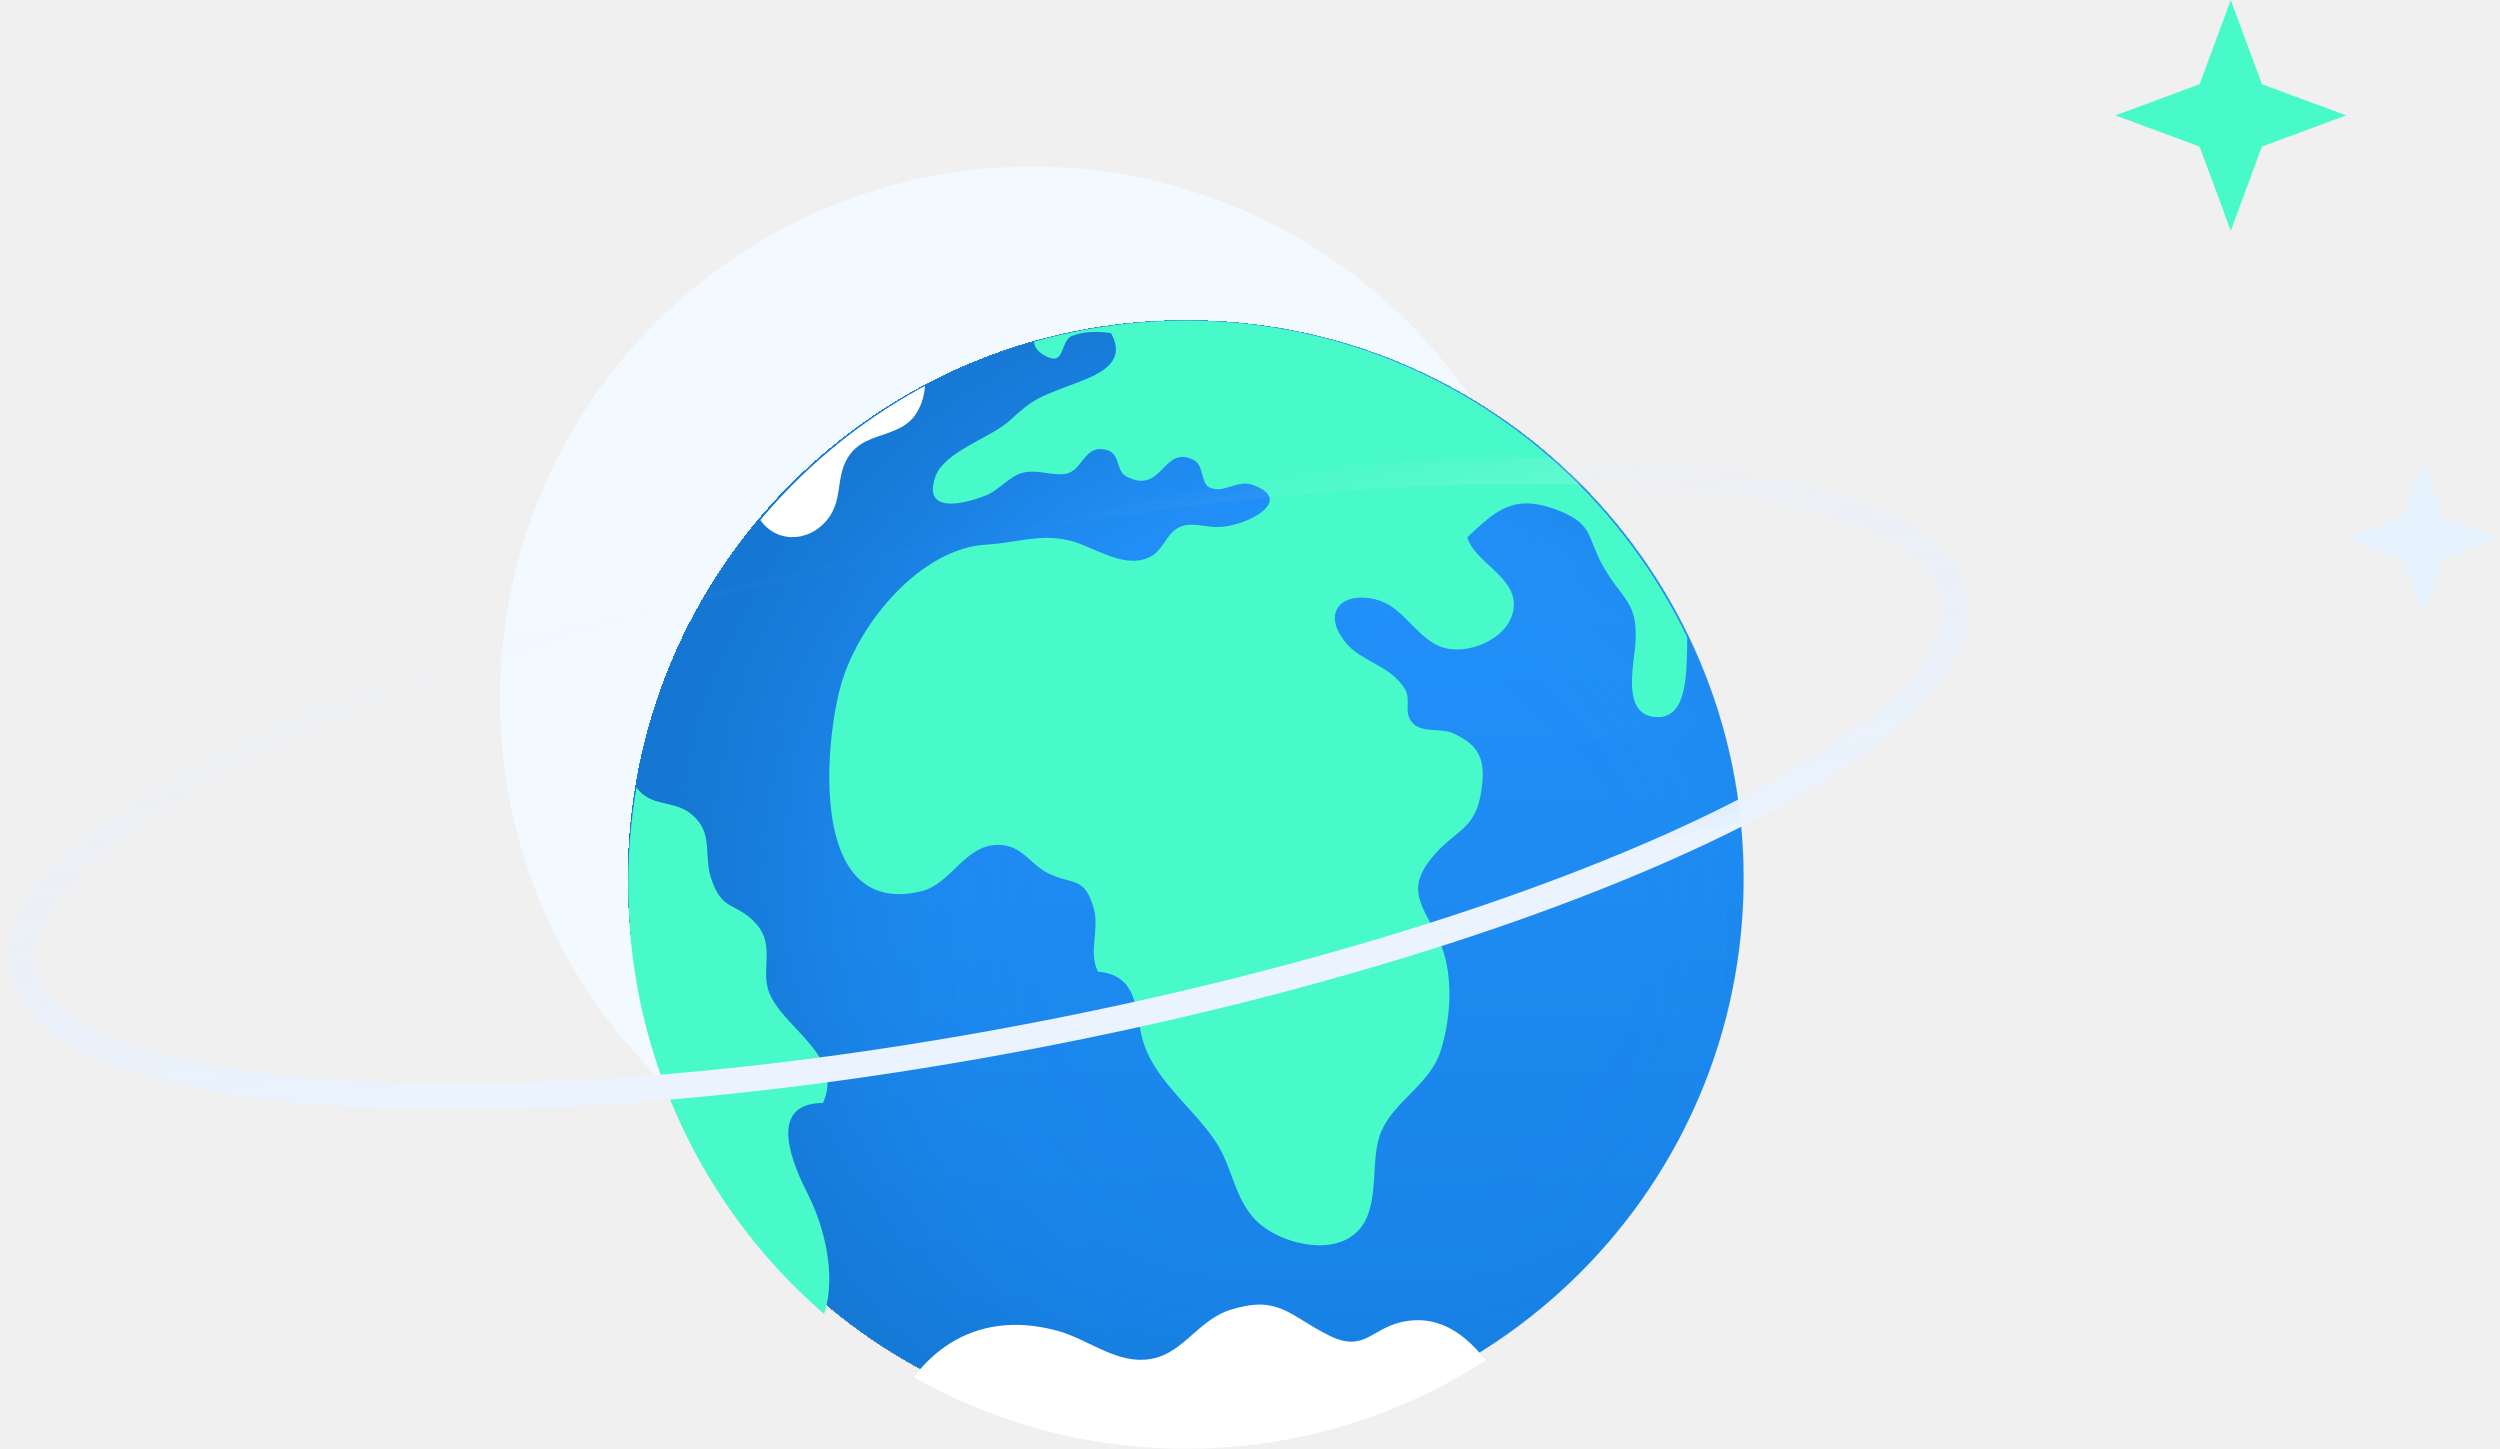
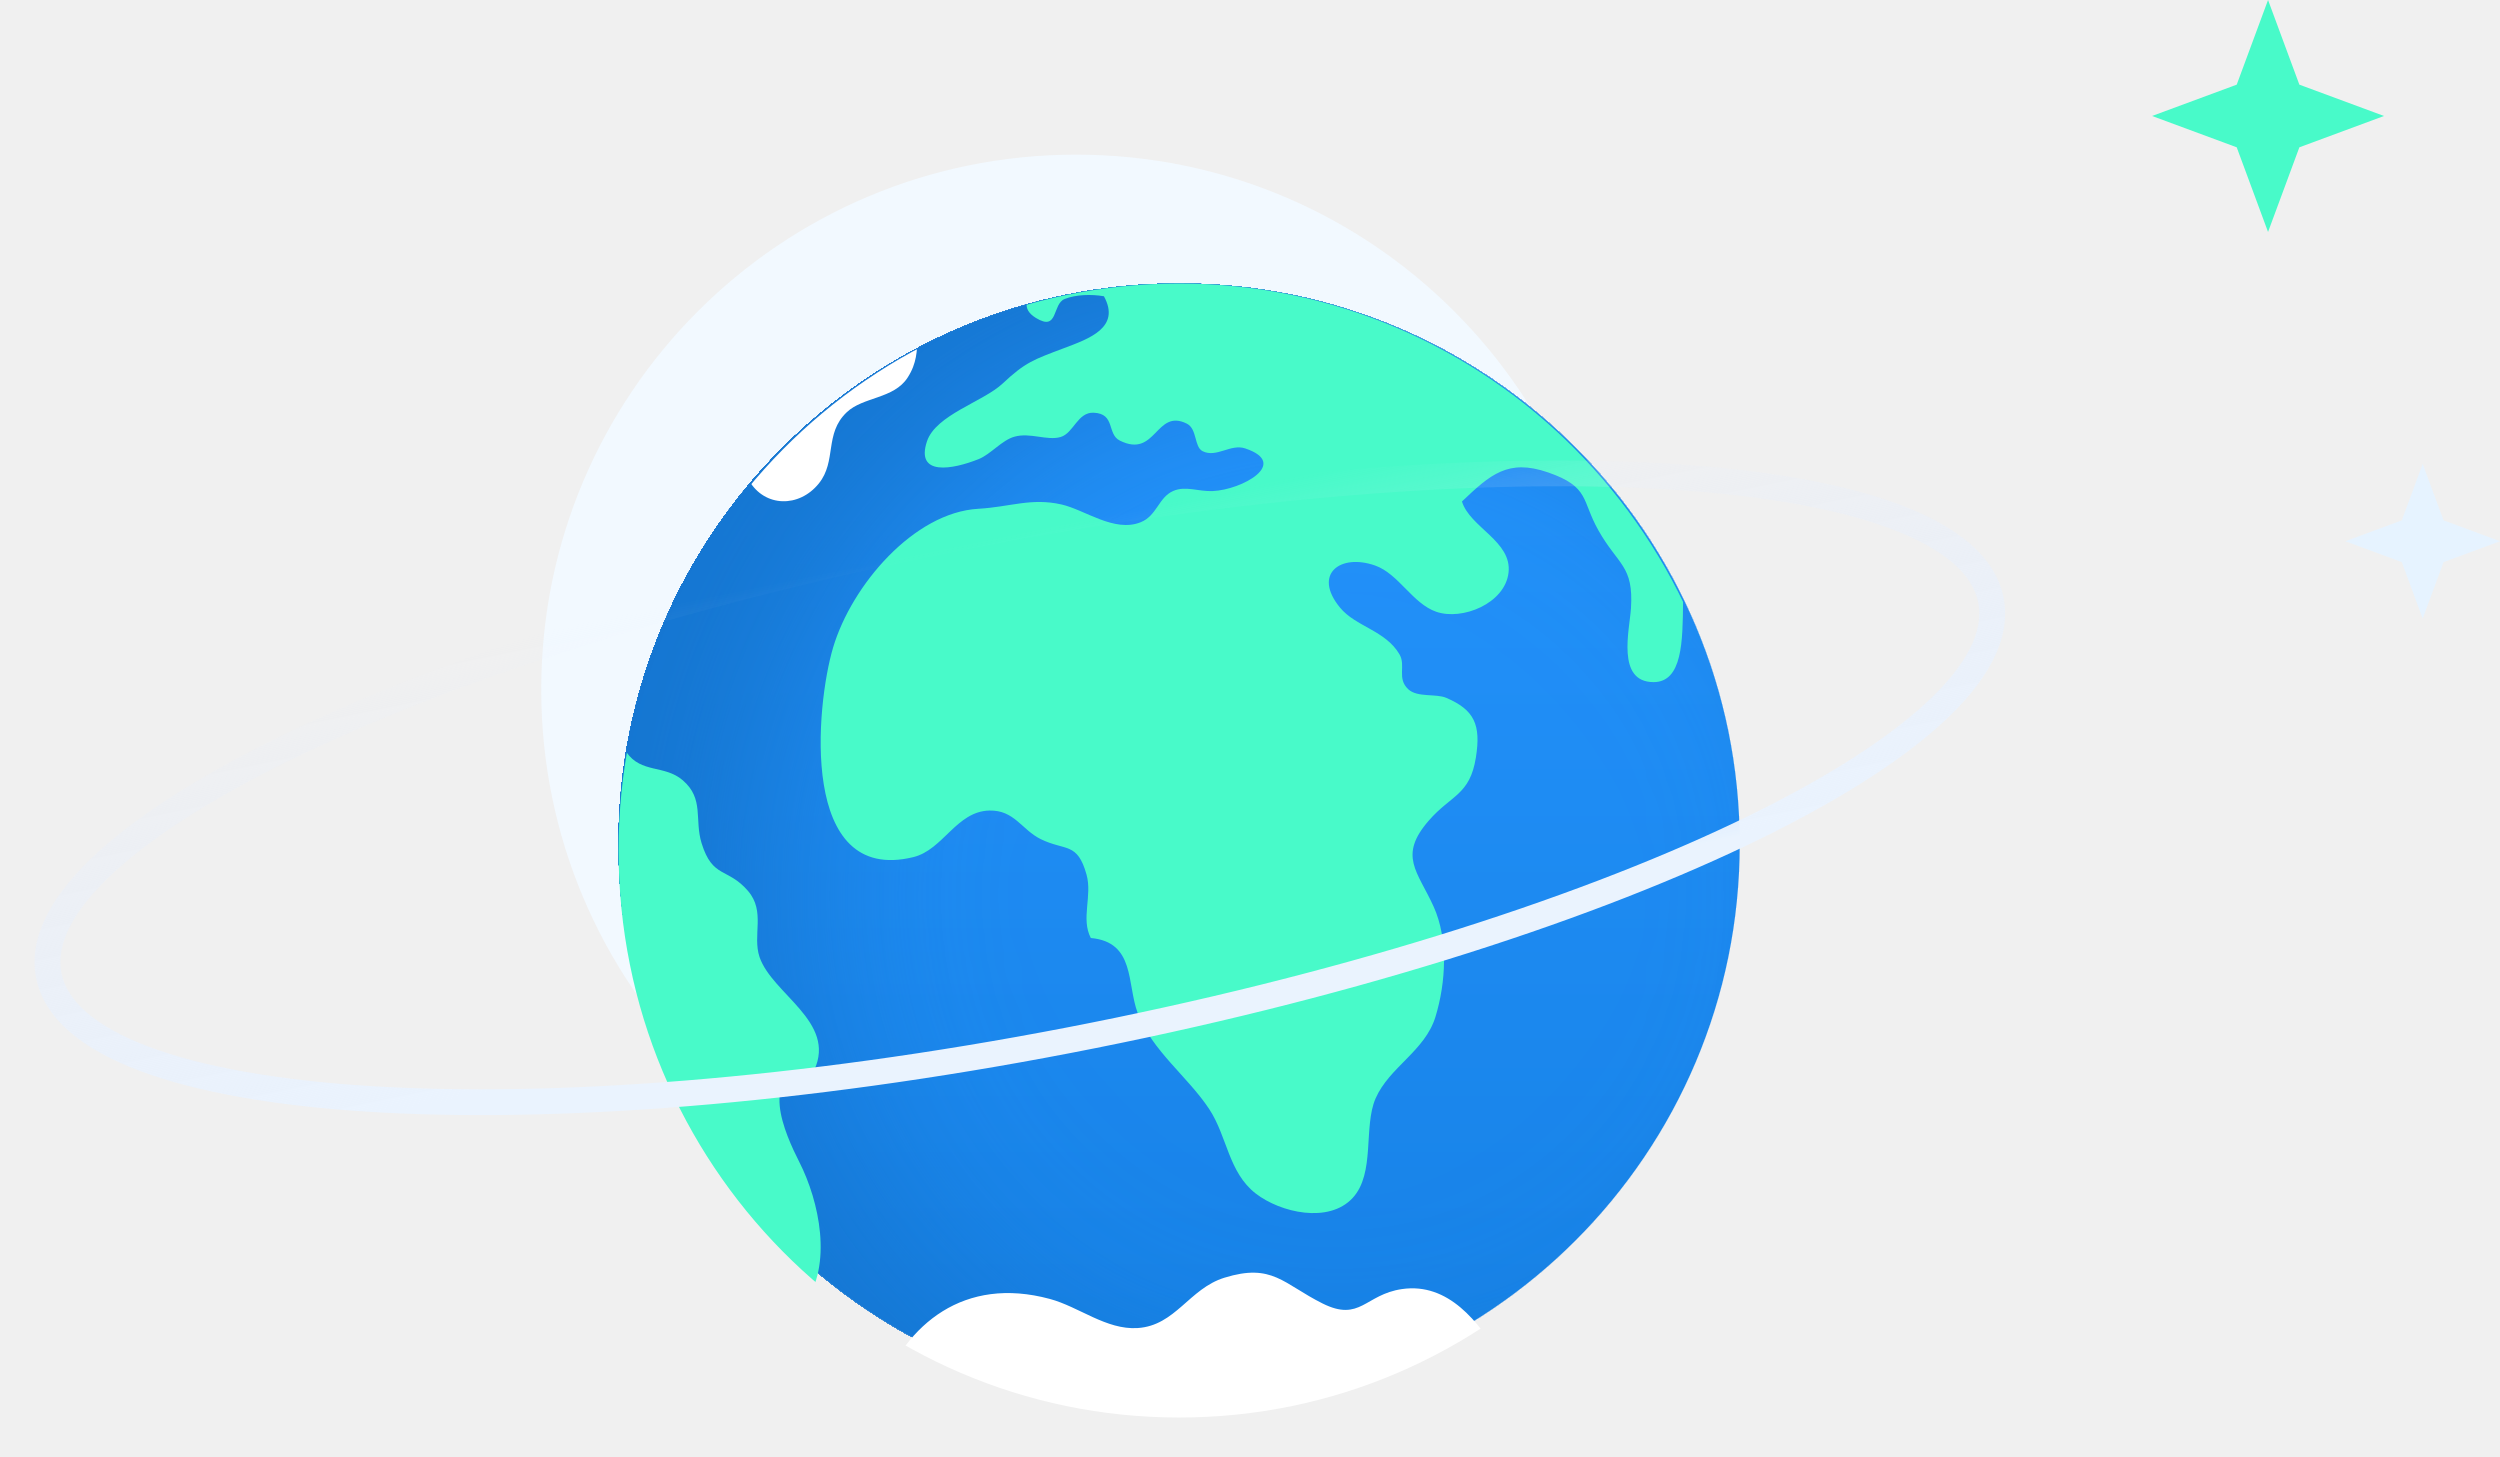
- <svg xmlns="http://www.w3.org/2000/svg" width="195" height="113" viewBox="0 0 195 113" fill="none">
-   <circle cx="80.5" cy="54.5" r="41.5" fill="#F2F9FF" />
-   <g filter="url(#filter0_i_580_9805)">
-     <circle cx="92.5" cy="68.5" r="43.5" fill="url(#paint0_linear_580_9805)" />
+ <svg xmlns="http://www.w3.org/2000/svg" width="194" height="113" viewBox="0 0 194 113" fill="none">
+   <g clip-path="url(#clip0_601_12945)">
+     <path d="M125 53.5C125 76.42 106.42 95 83.5 95C60.58 95 42 76.42 42 53.5C42 30.58 60.58 12 83.5 12C106.42 12 125 30.58 125 53.5Z" fill="#F2F9FF" />
+     <g filter="url(#filter0_i_601_12945)">
+       <path d="M135 65.5C135 89.524 115.524 109 91.5 109C67.476 109 48 89.524 48 65.5C48 41.476 67.476 22 91.5 22C115.524 22 135 41.476 135 65.5Z" fill="url(#paint0_linear_601_12945)" />
+     </g>
+     <mask id="mask0_601_12945" style="mask-type:alpha" maskUnits="userSpaceOnUse" x="48" y="22" width="87" height="88">
+       <path d="M135 66C135 90.3 115.524 110 91.5 110C67.476 110 48 90.3 48 66C48 41.7 67.476 22 91.5 22C115.524 22 135 41.7 135 66Z" fill="url(#paint1_linear_601_12945)" />
+     </mask>
+     <g mask="url(#mask0_601_12945)">
+       <path d="M140.724 46.636C139.701 47.698 138.369 48.21 136.619 47.481C134.354 46.536 134.608 43.2 133.082 42.434C128.326 40.048 132.824 52.945 128.31 52.933C125.406 52.925 126.458 48.852 126.564 47.198C126.775 43.871 125.562 43.867 124.032 41.147C122.722 38.832 123.368 37.778 120.126 36.658C117.011 35.579 115.625 36.849 113.448 38.915C114.057 40.926 117.349 42.001 117.062 44.441C116.783 46.832 113.465 48.173 111.453 47.473C109.606 46.832 108.541 44.533 106.706 43.883C103.993 42.934 101.854 44.554 103.98 47.144C105.193 48.627 107.518 48.922 108.6 50.776C109.115 51.663 108.38 52.633 109.272 53.478C109.982 54.149 111.432 53.807 112.231 54.153C114.416 55.09 114.932 56.244 114.53 58.776C114.065 61.708 112.615 61.678 110.882 63.669C108.473 66.43 110.016 67.621 111.25 70.353C112.4 72.893 112.201 76.254 111.394 78.899C110.582 81.564 107.809 82.801 106.744 85.241C105.785 87.448 106.736 91.047 104.965 92.962C103.113 94.966 99.368 94.103 97.449 92.621C95.319 90.968 95.243 88.202 93.835 86.066C92.195 83.571 89.372 81.514 88.29 78.628C87.432 76.35 88.108 73.102 84.646 72.789C83.864 71.29 84.773 69.528 84.317 67.879C83.606 65.31 82.672 66.059 80.749 65.11C79.291 64.389 78.712 62.853 76.776 62.898C74.215 62.957 73.187 65.951 70.871 66.513C61.986 68.683 63.309 54.736 64.649 50.247C66.095 45.403 70.922 39.764 75.922 39.481C78.391 39.34 80.01 38.615 82.36 39.144C84.198 39.56 86.468 41.347 88.514 40.527C89.778 40.023 89.896 38.607 91.033 38.103C92.001 37.674 92.982 38.157 94.11 38.107C96.359 38.011 100.108 35.962 96.625 34.796C95.501 34.417 94.393 35.55 93.324 35.013C92.652 34.675 92.918 33.285 92.094 32.872C89.672 31.673 89.723 35.604 86.895 34.188C85.885 33.68 86.57 32.102 84.875 32.027C83.611 31.968 83.315 33.618 82.3 33.913C81.256 34.217 79.933 33.543 78.72 33.888C77.735 34.163 76.886 35.25 75.939 35.629C73.923 36.433 71.027 36.974 71.932 34.251C72.617 32.185 76.307 31.173 77.811 29.757C79.574 28.1 80.208 27.908 82.575 27.013C84.524 26.28 86.988 25.413 85.665 22.99C84.689 22.823 83.505 22.852 82.626 23.198C81.628 23.589 82.157 25.759 80.386 24.672C78.061 23.24 82.026 21.27 82.93 20.524C84.46 19.262 85.124 17.851 87.394 18.255C89.237 18.584 89.68 20.858 91.828 19.866C91.587 18.167 90.234 16.06 89.82 14.123C90.906 14.049 92.005 14.015 93.113 14.015C114.944 14.015 133.551 27.587 140.724 46.636Z" fill="#48FAC9" />
+       <path d="M62.396 101.209C61.801 102.012 61.003 102.738 60.063 103.382C49.07 93.925 42.113 79.941 42.113 64.338C42.113 58.02 43.252 51.964 45.343 46.373C46.573 47.141 47.582 48.228 48.117 49.589C49.186 52.308 46.909 55.916 48.608 58.368C49.764 60.034 51.567 59.334 52.977 60.545C54.663 61.989 53.87 63.595 54.448 65.446C55.301 68.19 56.466 67.305 58.044 69.135C59.424 70.737 58.372 72.579 58.941 74.267C59.92 77.141 64.915 79.288 63.189 83.029C58.67 83.059 60.938 88.032 62.034 90.188C63.565 93.199 64.651 98.168 62.396 101.209Z" fill="#48FAC9" />
+       <path d="M77.398 19.271C76.793 22.064 74.929 22.294 73.008 23.619C70.217 25.555 71.921 27.01 70.429 29.305C69.358 30.961 66.967 30.786 65.704 31.994C63.951 33.662 64.944 35.782 63.538 37.521C62.009 39.415 59.344 39.365 58.134 37.304C56.271 37.028 55.253 39.583 53.311 40.03C52.102 40.31 50.916 40.248 49.817 39.934C55.874 29.172 65.712 20.927 77.484 17.097C77.594 17.745 77.57 18.464 77.398 19.271Z" fill="white" />
+       <path d="M117.611 107.954C111.659 111.172 104.976 113.264 97.863 113.931C96.232 114.089 94.575 114.167 92.897 114.167C88.538 114.167 84.306 113.633 80.266 112.63C76.042 111.582 72.032 110.021 68.306 108.016C70.324 102.73 74.823 99.006 81.459 100.795C83.728 101.404 85.848 103.21 88.274 103.057C91.219 102.871 92.272 100 95.013 99.151C98.739 97.995 99.567 99.619 102.635 101.152C105.558 102.606 105.932 100.452 108.787 100.033C112.402 99.503 114.769 102.614 116.396 105.311C116.889 106.127 117.292 107.017 117.611 107.954Z" fill="white" />
+     </g>
+     <path fill-rule="evenodd" clip-rule="evenodd" d="M8.906 67.638C5.6 70.667 4.344 73.317 4.762 75.48C5.179 77.643 7.331 79.636 11.526 81.218C15.66 82.777 21.474 83.814 28.589 84.269C42.804 85.177 61.979 83.747 82.731 79.744C103.482 75.741 121.814 69.935 134.671 63.804C141.106 60.736 146.117 57.611 149.374 54.626C152.68 51.597 153.936 48.946 153.519 46.783C153.102 44.621 150.95 42.627 146.754 41.045C142.621 39.487 136.807 38.45 129.692 37.995C115.477 37.087 96.302 38.517 75.55 42.52C54.798 46.523 36.467 52.329 23.61 58.459C17.174 61.528 12.163 64.653 8.906 67.638ZM22.749 56.654C35.799 50.431 54.302 44.582 75.171 40.556C96.04 36.53 115.391 35.077 129.819 35.999C137.026 36.459 143.062 37.516 147.46 39.174C151.796 40.809 154.856 43.157 155.483 46.405C156.109 49.653 154.142 52.97 150.725 56.101C147.26 59.276 142.049 62.502 135.531 65.61C122.481 71.832 103.978 77.682 83.11 81.708C62.241 85.734 42.89 87.186 28.461 86.265C21.255 85.804 15.218 84.748 10.82 83.09C6.485 81.455 3.424 79.107 2.798 75.859C2.171 72.611 4.139 69.294 7.555 66.163C11.02 62.988 16.231 59.762 22.749 56.654Z" fill="url(#paint2_linear_601_12945)" />
+     <path d="M176 0L178.431 6.569L185 9L178.431 11.431L176 18L173.569 11.431L167 9L173.569 6.569L176 0Z" fill="#48FAC9" />
+     <path d="M188 36L189.621 40.38L194 42L189.621 43.62L188 48L186.379 43.62L182 42L186.379 40.38L188 36Z" fill="#E6F3FF" />
  </g>
-   <mask id="mask0_580_9805" style="mask-type:alpha" maskUnits="userSpaceOnUse" x="49" y="25" width="87" height="88">
-     <ellipse cx="92.5" cy="69" rx="43.5" ry="44" fill="url(#paint1_linear_580_9805)" />
-   </mask>
-   <g mask="url(#mask0_580_9805)">
-     <path d="M141.724 49.636C140.701 50.698 139.369 51.21 137.619 50.481C135.354 49.536 135.608 46.2 134.082 45.434C129.326 43.048 133.824 55.945 129.31 55.933C126.406 55.925 127.458 51.852 127.564 50.198C127.775 46.871 126.562 46.867 125.032 44.147C123.722 41.832 124.368 40.778 121.126 39.658C118.011 38.579 116.625 39.849 114.448 41.915C115.057 43.926 118.349 45.001 118.062 47.441C117.783 49.832 114.465 51.173 112.453 50.473C110.606 49.832 109.541 47.533 107.706 46.883C104.993 45.934 102.854 47.554 104.98 50.144C106.193 51.627 108.518 51.922 109.6 53.776C110.115 54.663 109.38 55.633 110.272 56.478C110.982 57.149 112.432 56.807 113.231 57.153C115.416 58.09 115.932 59.244 115.53 61.776C115.065 64.707 113.615 64.678 111.882 66.669C109.473 69.43 111.016 70.621 112.25 73.353C113.4 75.893 113.201 79.254 112.394 81.899C111.582 84.564 108.809 85.801 107.744 88.241C106.785 90.448 107.736 94.047 105.965 95.962C104.113 97.966 100.368 97.103 98.449 95.621C96.319 93.968 96.243 91.202 94.835 89.066C93.195 86.571 90.372 84.514 89.29 81.628C88.432 79.35 89.108 76.102 85.646 75.789C84.864 74.29 85.773 72.528 85.317 70.879C84.606 68.31 83.672 69.059 81.749 68.11C80.291 67.389 79.712 65.853 77.776 65.898C75.215 65.957 74.187 68.951 71.871 69.513C62.986 71.683 64.309 57.736 65.649 53.247C67.095 48.403 71.922 42.764 76.922 42.481C79.391 42.34 81.01 41.615 83.36 42.144C85.198 42.56 87.468 44.347 89.514 43.527C90.778 43.023 90.896 41.607 92.033 41.103C93.001 40.674 93.982 41.157 95.11 41.107C97.359 41.011 101.108 38.962 97.625 37.796C96.501 37.417 95.393 38.55 94.324 38.013C93.652 37.675 93.918 36.285 93.094 35.872C90.672 34.673 90.723 38.604 87.895 37.188C86.885 36.68 87.57 35.102 85.875 35.027C84.611 34.968 84.315 36.618 83.3 36.913C82.256 37.217 80.933 36.543 79.72 36.888C78.735 37.163 77.886 38.25 76.939 38.629C74.923 39.433 72.027 39.974 72.932 37.251C73.617 35.185 77.307 34.173 78.811 32.757C80.574 31.1 81.208 30.908 83.575 30.013C85.524 29.28 87.988 28.413 86.665 25.99C85.689 25.823 84.505 25.852 83.626 26.198C82.628 26.589 83.157 28.759 81.386 27.672C79.061 26.24 83.026 24.27 83.93 23.524C85.46 22.262 86.124 20.851 88.394 21.255C90.237 21.584 90.68 23.858 92.828 22.866C92.587 21.167 91.234 19.06 90.82 17.123C91.906 17.049 93.005 17.015 94.113 17.015C115.944 17.015 134.551 30.587 141.724 49.636Z" fill="#48FAC9" />
-     <path d="M63.396 104.209C62.801 105.012 62.003 105.738 61.063 106.382C50.07 96.925 43.113 82.941 43.113 67.338C43.113 61.02 44.252 54.964 46.343 49.373C47.573 50.141 48.582 51.228 49.117 52.589C50.186 55.308 47.909 58.916 49.608 61.368C50.764 63.034 52.567 62.334 53.977 63.545C55.663 64.989 54.87 66.595 55.448 68.446C56.301 71.19 57.466 70.305 59.044 72.135C60.424 73.737 59.372 75.579 59.941 77.267C60.92 80.141 65.915 82.288 64.189 86.029C59.67 86.059 61.938 91.032 63.034 93.188C64.565 96.199 65.651 101.168 63.396 104.209Z" fill="#48FAC9" />
-     <path d="M78.398 22.271C77.793 25.064 75.929 25.294 74.008 26.619C71.217 28.555 72.921 30.01 71.429 32.306C70.358 33.961 67.967 33.786 66.704 34.994C64.951 36.662 65.944 38.782 64.538 40.521C63.009 42.415 60.344 42.365 59.134 40.304C57.271 40.028 56.253 42.583 54.311 43.03C53.102 43.31 51.916 43.248 50.817 42.934C56.874 32.172 66.712 23.927 78.484 20.097C78.594 20.745 78.57 21.464 78.398 22.271Z" fill="white" />
-     <path d="M118.611 110.954C112.659 114.172 105.976 116.264 98.863 116.931C97.232 117.089 95.575 117.167 93.897 117.167C89.538 117.167 85.306 116.633 81.266 115.63C77.042 114.582 73.032 113.021 69.306 111.016C71.324 105.73 75.823 102.006 82.459 103.795C84.728 104.404 86.848 106.21 89.274 106.057C92.219 105.871 93.272 103 96.013 102.151C99.739 100.995 100.567 102.619 103.635 104.152C106.558 105.606 106.932 103.452 109.787 103.033C113.402 102.503 115.769 105.614 117.396 108.311C117.889 109.127 118.292 110.017 118.611 110.954Z" fill="white" />
-   </g>
-   <path d="M174 0L176.431 6.569L183 9L176.431 11.431L174 18L171.569 11.431L165 9L171.569 6.569L174 0Z" fill="#48FAC9" />
-   <path d="M189 36L190.621 40.38L195 42L190.621 43.62L189 48L187.379 43.62L183 42L187.379 40.38L189 36Z" fill="#E6F3FF" />
-   <ellipse cx="77.14" cy="61.132" rx="76.75" ry="19.955" transform="rotate(-10.9188 77.1404 61.1319)" stroke="url(#paint2_linear_580_9805)" stroke-width="2" stroke-linecap="round" />
  <defs>
-     <filter id="filter0_i_580_9805" x="49" y="25" width="99" height="91" filterUnits="userSpaceOnUse" color-interpolation-filters="sRGB">
+     <filter id="filter0_i_601_12945" x="48" y="22" width="99" height="91" filterUnits="userSpaceOnUse" color-interpolation-filters="sRGB">
      <feFlood flood-opacity="0" result="BackgroundImageFix" />
      <feBlend mode="normal" in="SourceGraphic" in2="BackgroundImageFix" result="shape" />
      <feColorMatrix in="SourceAlpha" type="matrix" values="0 0 0 0 0 0 0 0 0 0 0 0 0 0 0 0 0 0 127 0" result="hardAlpha" />
      <feOffset dx="12" dy="4" />
      <feGaussianBlur stdDeviation="8" />
      <feComposite in2="hardAlpha" operator="arithmetic" k2="-1" k3="1" />
      <feColorMatrix type="matrix" values="0 0 0 0 0.08 0 0 0 0 0.461 0 0 0 0 0.817 0 0 0 1 0" />
-       <feBlend mode="normal" in2="shape" result="effect1_innerShadow_580_9805" />
+       <feBlend mode="normal" in2="shape" result="effect1_innerShadow_601_12945" />
    </filter>
-     <linearGradient id="paint0_linear_580_9805" x1="92.5" y1="25" x2="92.5" y2="112" gradientUnits="userSpaceOnUse">
+     <linearGradient id="paint0_linear_601_12945" x1="91.5" y1="22" x2="91.5" y2="109" gradientUnits="userSpaceOnUse">
      <stop stop-color="#2595FF" />
      <stop offset="1" stop-color="#1681E5" />
    </linearGradient>
-     <linearGradient id="paint1_linear_580_9805" x1="92.5" y1="25" x2="92.5" y2="113" gradientUnits="userSpaceOnUse">
+     <linearGradient id="paint1_linear_601_12945" x1="91.5" y1="22" x2="91.5" y2="110" gradientUnits="userSpaceOnUse">
      <stop stop-color="#2595FF" />
      <stop offset="1" stop-color="#1681E5" />
    </linearGradient>
-     <linearGradient id="paint2_linear_580_9805" x1="42.972" y1="76.492" x2="42.56" y2="42.175" gradientUnits="userSpaceOnUse">
+     <linearGradient id="paint2_linear_601_12945" x1="48.5" y1="82.686" x2="41.595" y2="49.068" gradientUnits="userSpaceOnUse">
      <stop stop-color="#EAF3FE" />
      <stop offset="1" stop-color="#E3EDFF" stop-opacity="0" />
    </linearGradient>
+     <clipPath id="clip0_601_12945">
+       <rect width="194" height="113" fill="white" />
+     </clipPath>
  </defs>
</svg>
